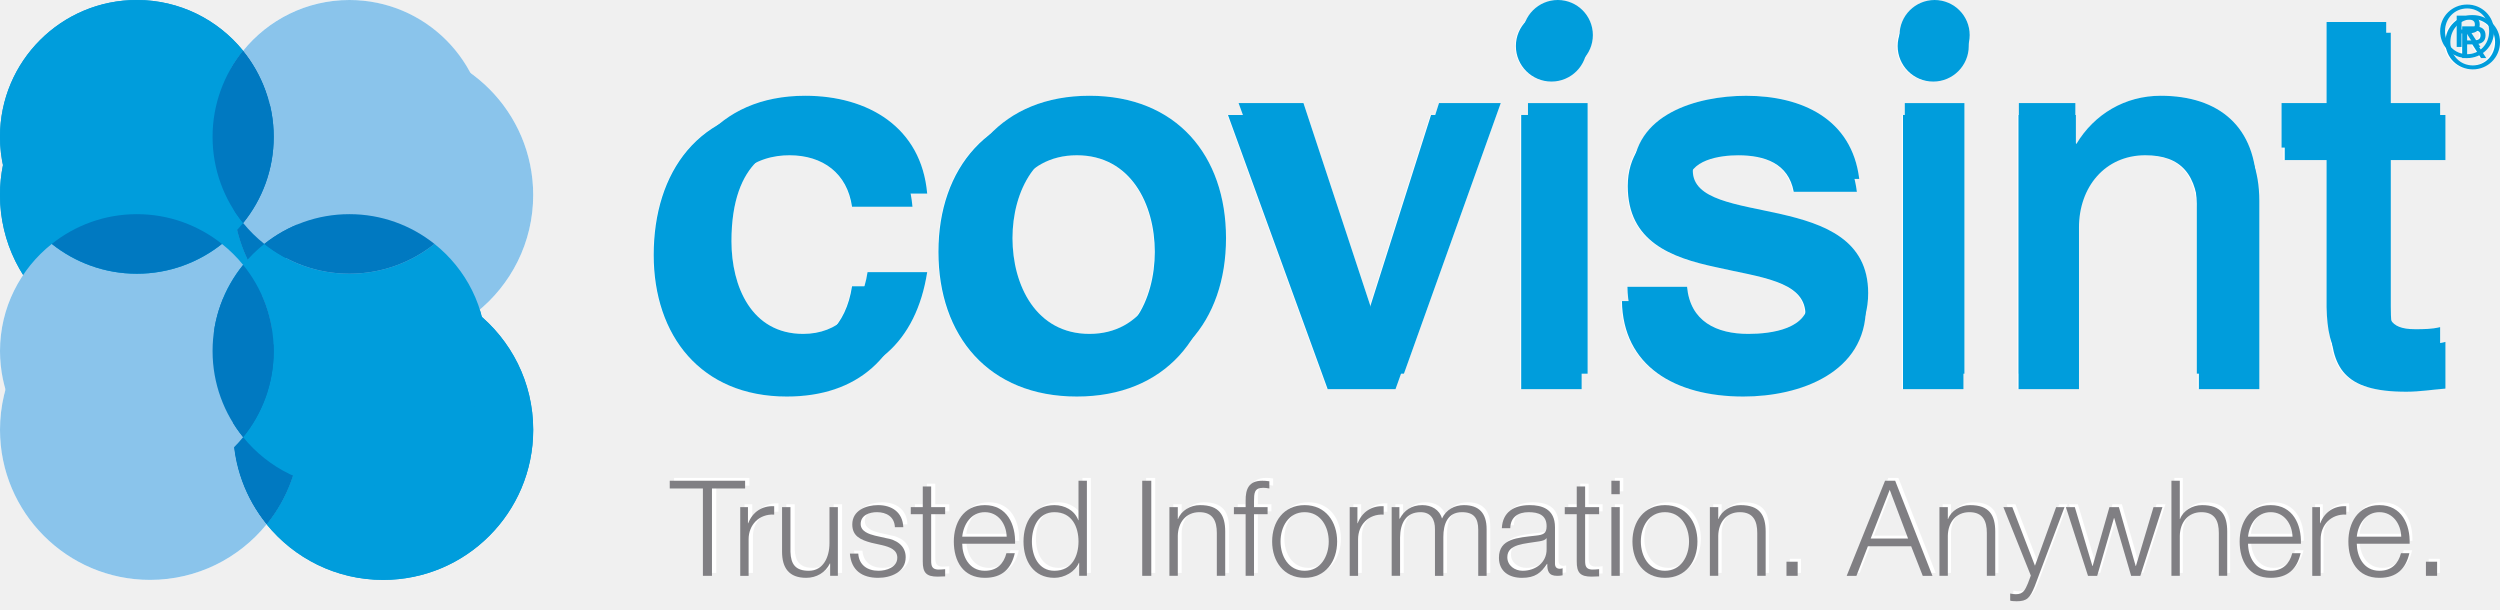
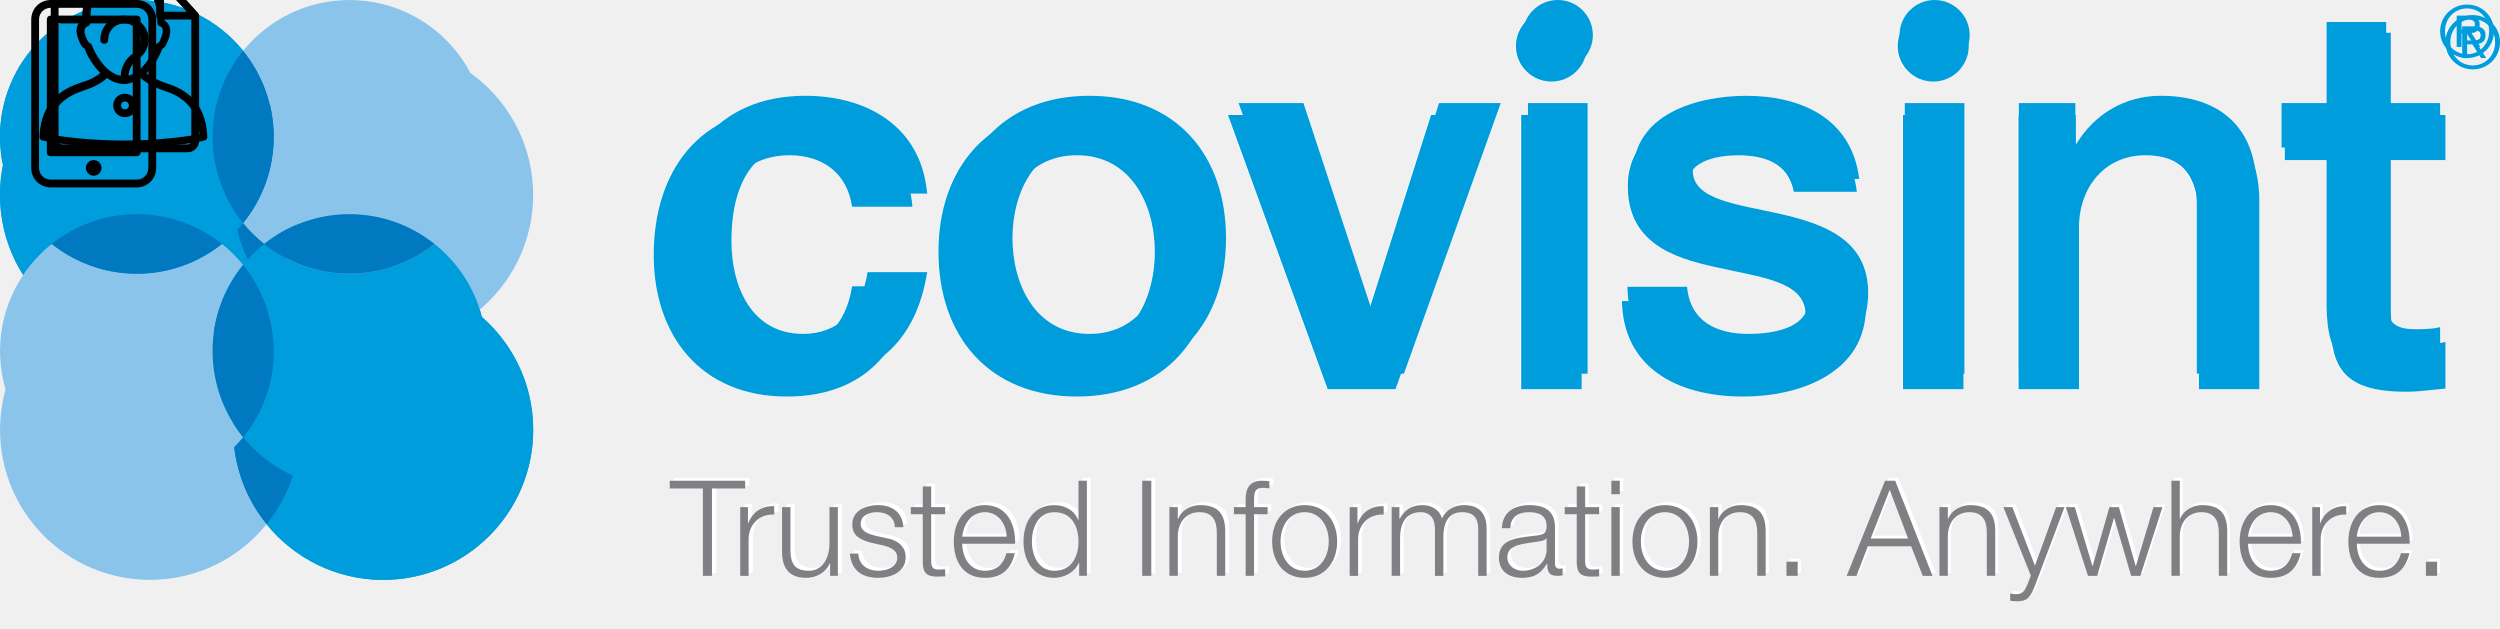
<svg xmlns="http://www.w3.org/2000/svg">
  <g class="-audits">
    <defs />
    <g id="Page-1" stroke="none" stroke-width="1" fill="none" fill-rule="evenodd">
      <g id="audits" transform="translate(0, -1)">
        <g id="folder-with-search" transform="translate(0.545633, 0.257692)">
          <path d="M98.694,124 C79.486,124 63.861,108.83 63.861,90.182 C63.861,71.534 79.486,56.364 98.694,56.364 C117.902,56.364 133.527,71.534 133.527,90.182 C133.527,108.83 117.902,124 98.694,124 L98.694,124 Z M98.694,62 C82.688,62 69.666,74.642 69.666,90.182 C69.666,105.721 82.688,118.364 98.694,118.364 C114.7,118.364 127.722,105.721 127.722,90.182 C127.722,74.642 114.7,62 98.694,62 L98.694,62 Z" id="Fill-1" />
          <path d="M8.708,115.545 L84.18,115.545 L84.18,121.182 L8.708,121.182 L8.708,115.545 Z" id="Fill-4" />
          <path d="M10.488,121.182 L8.708,121.182 C3.907,121.182 0,117.389 0,112.727 L0,2.818 C0,1.263 1.3,0 2.903,0 L48.642,0 C51.745,0 54.662,1.172 56.854,3.303 L70.868,16.909 L124.819,16.909 C126.421,16.909 127.722,18.172 127.722,19.727 L127.722,36.636 L121.916,36.636 L121.916,22.545 L69.666,22.545 C68.897,22.545 68.16,22.247 67.614,21.72 L52.749,7.288 C51.652,6.223 50.192,5.636 48.642,5.636 L5.806,5.636 L5.806,112.727 C5.806,114.28 7.109,115.545 8.708,115.545 L10.488,115.545 C13.208,115.545 15.536,113.75 16.145,111.177 L32.003,44.457 C32.308,43.177 33.481,42.273 34.833,42.273 L130.625,42.273 C131.504,42.273 132.337,42.662 132.889,43.33 C133.44,43.995 133.649,44.868 133.458,45.702 L127.652,71.066 L121.986,69.843 L127.005,47.909 L37.141,47.909 L21.803,112.445 C20.581,117.589 15.927,121.182 10.488,121.182" id="Fill-5" />
        </g>
        <g id="search-folder" transform="translate(117.5456, 108.2577)">
          <path d="M27.334,31.42 C26.419,31.42 25.506,31.093 24.81,30.439 L0.523,7.606 C-0.174,6.952 -0.174,5.89 0.523,5.235 C1.221,4.58 2.35,4.58 3.045,5.235 L27.332,28.068 L29.856,25.696 L5.57,2.863 C4.872,2.207 4.872,1.148 5.57,0.492 C6.265,-0.164 7.394,-0.164 8.092,0.492 L32.379,23.325 C33.77,24.633 33.77,26.761 32.379,28.068 L29.856,30.439 C29.161,31.093 28.247,31.42 27.334,31.42" id="Fill-275-Copy" />
        </g>
      </g>
    </g>
  </g>
  <g class="-covisint-logo--light">
    <g>
      <path fill="#009DDC" d="M56.811,62.438c1.993-1.59,3.813-3.375,5.421-5.358c-4.888-6.019-7.823-13.688-7.823-22.054   c0-8.354,2.936-16.017,7.823-22.045C55.809,5.066,46.017,0,35.031,0C15.684,0,0,15.688,0,35.025   c0,11.107,5.187,20.994,13.253,27.412c5.98-4.762,13.536-7.622,21.778-7.622   C43.268,54.816,50.824,57.676,56.811,62.438z" />
      <path fill="#FFFFFF" d="M62.233,57.079c1.607,1.983,3.427,3.769,5.426,5.358c5.979-4.762,13.537-7.622,21.775-7.622   c8.234,0,15.8,2.86,21.778,7.622c8.062-6.418,13.249-16.305,13.249-27.412C124.462,15.688,108.781,0,89.434,0   C78.447,0,68.65,5.066,62.233,12.98c4.889,6.028,7.826,13.691,7.826,22.045   C70.058,43.391,67.122,51.06,62.233,57.079z" />
      <path fill="#0079C1" d="M62.233,57.079c4.889-6.019,7.826-13.688,7.826-22.054c0-8.354-2.937-16.017-7.826-22.045   c-4.888,6.028-7.823,13.691-7.823,22.045C54.409,43.391,57.345,51.06,62.233,57.079z" />
      <path fill="#009DDC" d="M111.212,62.438c-5.979,4.759-13.544,7.625-21.778,7.625c-8.238,0-15.797-2.865-21.775-7.625   c-1.999,1.58-3.819,3.375-5.426,5.359c4.889,6.02,7.826,13.691,7.826,22.045c0,8.35-2.937,16.023-7.826,22.051   c6.417,7.914,16.215,12.971,27.202,12.971c19.347,0,35.028-15.685,35.028-35.021   C124.462,78.738,119.274,68.849,111.212,62.438z" />
      <path fill="#0079C1" d="M67.659,62.438c5.979,4.759,13.537,7.625,21.775,7.625c8.234,0,15.8-2.865,21.778-7.625   c-5.979-4.762-13.544-7.622-21.778-7.622C81.196,54.816,73.637,57.676,67.659,62.438z" />
      <path fill="#FFFFFF" d="M62.233,67.796c-1.608-1.984-3.428-3.779-5.421-5.359c-5.987,4.759-13.543,7.625-21.78,7.625   c-8.242,0-15.797-2.865-21.778-7.625C5.187,68.849,0,78.738,0,89.841c0,19.336,15.684,35.021,35.031,35.021   c10.986,0,20.778-5.057,27.202-12.971c-4.888-6.027-7.823-13.701-7.823-22.051   C54.409,81.488,57.345,73.816,62.233,67.796z" />
      <path fill="#0079C1" d="M56.811,62.438c-5.987-4.762-13.543-7.622-21.78-7.622c-8.242,0-15.797,2.86-21.778,7.622   c5.98,4.759,13.536,7.625,21.778,7.625C43.268,70.062,50.824,67.197,56.811,62.438z" />
      <path fill="#0079C1" d="M62.233,67.796c-4.888,6.02-7.823,13.691-7.823,22.045c0,8.35,2.936,16.023,7.823,22.051   c4.889-6.027,7.826-13.701,7.826-22.051C70.058,81.488,67.122,73.816,62.233,67.796z" />
      <circle fill="#FFFFFF" cx="397.1" cy="11.785" r="9.095" />
      <circle fill="#FFFFFF" cx="494.823" cy="11.785" r="9.097" />
      <path fill="#FFFFFF" d="M218.083,52.909c-1.224-8.552-7.469-13.169-16.016-13.169   c-8.013,0-19.276,4.22-19.276,25.517c0,11.672,5.16,24.025,18.594,24.025c8.959,0,15.204-5.969,16.698-16.016   h15.468c-2.85,18.184-14.116,28.23-32.166,28.23c-21.985,0-34.067-15.602-34.067-36.24   c0-21.166,11.533-37.732,34.613-37.732c16.286,0,30.135,8.154,31.621,25.384H218.083z" />
      <path fill="#FFFFFF" d="M295.582,64.451c0-12.089-6.11-24.71-19.955-24.71c-13.846,0-19.954,12.621-19.954,24.71   c0,12.201,6.108,24.832,19.954,24.832C289.472,89.283,295.582,76.652,295.582,64.451 M240.201,64.451   c0-21.455,12.898-36.925,35.426-36.925c22.531,0,35.428,15.471,35.428,36.925c0,21.578-12.897,37.047-35.428,37.047   C253.099,101.498,240.201,86.029,240.201,64.451" />
      <polygon fill="#FFFFFF" points="314.307,29.429 331.14,29.429 348.918,83.314 349.182,83.314 366.291,29.429    382.302,29.429 357.194,99.597 339.824,99.597  " />
      <rect x="389.365" y="29.429" fill="#FFFFFF" width="15.469" height="70.174" />
      <path fill="#FFFFFF" d="M430.62,77.06c0.816,8.969,7.601,12.223,15.892,12.223c5.825,0,16.008-1.221,15.603-9.232   c-0.412-8.145-11.675-9.084-22.941-11.674c-11.403-2.432-22.53-6.517-22.53-20.757   c0-15.334,16.556-20.084,29.32-20.084c14.384,0,27.414,5.963,29.32,21.565h-16.159   c-1.353-7.325-7.464-9.351-14.248-9.351c-4.476,0-12.761,1.088-12.761,7.19c0,7.598,11.408,8.677,22.805,11.26   c11.262,2.575,22.669,6.658,22.669,20.488c0,16.699-16.834,22.811-31.355,22.811   c-17.642,0-30.813-7.879-31.084-24.438H430.62z" />
      <rect x="487.088" y="29.429" fill="#FFFFFF" width="15.472" height="70.174" />
      <path fill="#FFFFFF" d="M516.668,29.429h14.661v10.312l0.264,0.275c4.627-7.731,12.63-12.49,21.858-12.49   c15.203,0,24.846,8.138,24.846,23.89v48.182h-15.474V55.483c-0.274-10.982-4.624-15.742-13.716-15.742   c-10.317,0-16.968,8.146-16.968,18.466v41.391H516.668V29.429z" />
      <path fill="#FFFFFF" d="M584.802,29.429h11.675V8.387h15.467v21.042h13.982v11.542h-13.982v37.453   c0,6.375,0.551,9.639,7.475,9.639c2.168,0,4.337,0,6.508-0.539v11.941c-3.387,0.273-6.642,0.803-10.037,0.803   c-16.153,0-19.139-6.242-19.412-17.918V40.971h-11.675V29.429z" />
      <g>
        <path fill="#FFFFFF" d="M632.934,3.861c3.786,0,6.969,2.989,6.969,6.909c0,3.995-3.183,6.993-6.969,6.993    c-3.809,0-7.008-2.998-7.008-6.993C625.926,6.851,629.124,3.861,632.934,3.861z M632.934,16.74    c3.215,0,5.705-2.574,5.705-5.97c0-3.321-2.49-5.886-5.705-5.886c-3.253,0-5.74,2.565-5.74,5.886    C627.193,14.167,629.681,16.74,632.934,16.74z M630.221,6.743h3.144c1.933,0,2.837,0.766,2.837,2.316    c0,1.471-0.935,2.085-2.132,2.218l2.315,3.585h-1.349l-2.218-3.493h-1.332v3.493h-1.266V6.743z M631.486,10.347    h1.316c1.121,0,2.133-0.057,2.133-1.338c0-1.08-0.929-1.245-1.775-1.245h-1.674V10.347z" />
      </g>
    </g>
  </g>
  <g class="-covisint-logo-with-tagline--light">
    <g>
      <g>
        <path fill="none" d="M68.282,74.134c-1.764,2.172-3.766,4.131-5.954,5.877c2.188,1.742,4.19,3.707,5.954,5.88    c1.76-2.173,3.762-4.138,5.95-5.88C72.044,78.265,70.042,76.306,68.282,74.134z" />
        <path fill="#009DDC" d="M62.329,80.011c2.188-1.746,4.19-3.705,5.954-5.877c-5.365-6.607-8.586-15.023-8.586-24.195    c0-9.166,3.221-17.579,8.586-24.189c-7.049-8.683-17.793-14.24-29.85-14.24C17.205,11.509,0,28.716,0,49.938    C0,62.123,5.687,72.968,14.536,80.011c6.563-5.219,14.856-8.364,23.896-8.364    C47.473,71.647,55.763,74.792,62.329,80.011z" />
        <path fill="#FFFFFF" d="M68.282,74.134c1.76,2.172,3.762,4.131,5.95,5.877c6.563-5.219,14.856-8.364,23.896-8.364    c9.04,0,17.331,3.146,23.895,8.364c8.847-7.043,14.534-17.888,14.534-30.072    c0-21.223-17.205-38.43-38.43-38.43c-12.054,0-22.801,5.558-29.847,14.24    c5.359,6.61,8.583,15.024,8.583,24.189C76.865,59.11,73.641,67.526,68.282,74.134z" />
        <path fill="#0079C1" d="M68.282,74.134c5.359-6.607,8.583-15.023,8.583-24.195c0-9.166-3.224-17.579-8.583-24.189    c-5.365,6.61-8.586,15.024-8.586,24.189C59.696,59.11,62.917,67.526,68.282,74.134z" />
        <path fill="#009DDC" d="M122.024,80.011c-6.565,5.224-14.856,8.363-23.895,8.363c-9.04,0-17.334-3.14-23.896-8.363    c-2.188,1.742-4.19,3.707-5.95,5.88c5.359,6.608,8.583,15.023,8.583,24.189c0,9.172-3.224,17.588-8.583,24.198    c7.046,8.683,17.793,14.238,29.847,14.238c21.225,0,38.43-17.211,38.43-38.437    C136.559,97.894,130.871,87.05,122.024,80.011z" />
        <path fill="#0079C1" d="M74.232,80.011c6.563,5.224,14.856,8.363,23.896,8.363c9.04,0,17.331-3.14,23.895-8.363    c-6.565-5.219-14.856-8.364-23.895-8.364C89.089,71.647,80.795,74.792,74.232,80.011z" />
        <path fill="#FFFFFF" d="M68.282,85.891c-1.764-2.173-3.766-4.138-5.954-5.88    c-6.565,5.224-14.856,8.363-23.896,8.363c-9.04,0-17.333-3.14-23.896-8.363C5.687,87.05,0,97.894,0,110.079    c0,21.226,17.205,38.437,38.432,38.437c12.057,0,22.801-5.556,29.85-14.238    c-5.365-6.61-8.586-15.026-8.586-24.198C59.696,100.913,62.917,92.499,68.282,85.891z" />
        <path fill="#0079C1" d="M62.329,80.011c-6.565-5.219-14.856-8.364-23.896-8.364c-9.04,0-17.333,3.146-23.896,8.364    c6.563,5.224,14.856,8.363,23.896,8.363C47.473,88.374,55.763,85.234,62.329,80.011z" />
        <path fill="#0079C1" d="M68.282,85.891c-5.365,6.608-8.586,15.023-8.586,24.189c0,9.172,3.221,17.588,8.586,24.198    c5.359-6.61,8.583-15.026,8.583-24.198C76.865,100.913,73.641,92.499,68.282,85.891z" />
        <circle fill="#FFFFFF" cx="398.97" cy="8.981" r="8.984" />
        <path fill="#FFFFFF" d="M504.459,8.981c0,4.961-4.024,8.984-8.984,8.984c-4.962,0-8.979-4.023-8.979-8.984    c0-4.961,4.018-8.981,8.979-8.981C500.434,0,504.459,4.021,504.459,8.981z" />
        <path fill="#FFFFFF" d="M222.185,49.59c-1.206-8.445-7.373-13.003-15.816-13.003    c-7.912,0-19.035,4.165-19.035,25.199c0,11.529,5.096,23.727,18.364,23.727c8.844,0,15.011-5.892,16.487-15.813    h15.281c-2.821,17.954-13.943,27.876-31.768,27.876c-21.714,0-33.644-15.406-33.644-35.789    c0-20.902,11.391-37.261,34.18-37.261c16.083,0,29.758,8.05,31.232,25.064H222.185z" />
        <path fill="#FFFFFF" d="M298.717,60.987c0-11.934-6.029-24.4-19.702-24.4c-13.676,0-19.706,12.467-19.706,24.4    c0,12.054,6.029,24.525,19.706,24.525C292.688,85.513,298.717,73.041,298.717,60.987 M244.035,60.987    c0-21.188,12.729-36.462,34.98-36.462c22.253,0,34.982,15.274,34.982,36.462c0,21.311-12.729,36.588-34.982,36.588    C256.764,97.575,244.035,82.299,244.035,60.987" />
        <polygon fill="#FFFFFF" points="317.213,26.403 333.832,26.403 351.389,79.621 351.652,79.621 368.544,26.403     384.357,26.403 359.566,95.697 342.411,95.697   " />
        <rect x="391.332" y="26.403" fill="#FFFFFF" width="15.276" height="69.303" />
        <path fill="#FFFFFF" d="M432.073,73.448c0.809,8.851,7.51,12.065,15.69,12.065c5.759,0,15.814-1.203,15.411-9.113    c-0.404-8.044-11.526-8.976-22.654-11.532c-11.256-2.403-22.251-6.434-22.251-20.499    c0-15.146,16.354-19.834,28.956-19.834c14.204,0,27.071,5.889,28.95,21.298h-15.953    c-1.335-7.232-7.374-9.232-14.068-9.232c-4.422,0-12.604,1.068-12.604,7.102c0,7.497,11.263,8.567,22.521,11.113    c11.12,2.545,22.39,6.58,22.39,20.241c0,16.489-16.628,22.52-30.966,22.52    c-17.424,0-30.432-7.778-30.695-24.127H432.073z" />
        <rect x="487.836" y="26.403" fill="#FFFFFF" width="15.275" height="69.303" />
        <path fill="#FFFFFF" d="M517.049,26.403h14.474v10.184l0.264,0.274c4.568-7.638,12.474-12.335,21.587-12.335    c15.012,0,24.535,8.038,24.535,23.589v47.583h-15.281V52.138c-0.274-10.854-4.567-15.551-13.546-15.551    c-10.191,0-16.757,8.042-16.757,18.238v40.872h-15.275V26.403z" />
        <path fill="#FFFFFF" d="M584.329,26.403h11.531V5.628h15.274v20.775h13.811v11.396h-13.811V74.792    c0,6.294,0.538,9.518,7.381,9.518c2.137,0,4.286,0,6.43-0.533v11.79c-3.351,0.27-6.56,0.796-9.916,0.796    c-15.954,0-18.898-6.165-19.169-17.69V37.8h-11.531V26.403z" />
        <g>
          <path fill="#FFFFFF" d="M631.863,1.156c3.742,0,6.881,2.955,6.881,6.826c0,3.944-3.139,6.899-6.881,6.899     c-3.761,0-6.918-2.955-6.918-6.899C624.945,4.111,628.102,1.156,631.863,1.156z M631.863,13.875     c3.174,0,5.634-2.539,5.634-5.893c0-3.285-2.46-5.814-5.634-5.814c-3.217,0-5.67,2.528-5.67,5.814     C626.193,11.336,628.646,13.875,631.863,13.875z M629.18,4h3.104c1.915,0,2.806,0.756,2.806,2.293     c0,1.452-0.92,2.053-2.109,2.184l2.291,3.544h-1.336l-2.184-3.453h-1.316v3.453h-1.254V4z M630.434,7.561h1.299     c1.107,0,2.109-0.055,2.109-1.32c0-1.065-0.921-1.23-1.758-1.23h-1.65V7.561z" />
        </g>
      </g>
      <g id="covisint-logo-with-tagline-light-tagline">
        <path fill="#FFFFFF" d="M172.645,122.399h19.286v1.98h-8.484v22.352h-2.317v-22.352h-8.485V122.399z" />
        <path fill="#FFFFFF" d="M190.682,129.148h1.976v4.123h0.068c1.091-2.83,3.475-4.498,6.644-4.361v2.146    c-3.884-0.205-6.543,2.656-6.543,6.306v9.369h-2.145V129.148z" />
        <path fill="#FFFFFF" d="M215.663,146.731h-1.976v-3.17h-0.067c-1.127,2.351-3.442,3.681-6.066,3.681    c-4.43,0-6.169-2.589-6.169-6.681v-11.413h2.147v11.448c0.102,3.17,1.296,4.84,4.703,4.84    c3.681,0,5.283-3.476,5.283-7.056v-9.232h2.146V146.731z" />
        <path fill="#FFFFFF" d="M230.258,134.294c-0.103-2.659-2.146-3.853-4.601-3.853c-1.907,0-4.157,0.752-4.157,3.035    c0,1.906,2.181,2.59,3.646,2.965l2.863,0.646c2.454,0.375,5.01,1.805,5.01,4.873    c0,3.816-3.783,5.281-7.055,5.281c-4.09,0-6.883-1.91-7.224-6.202h2.146c0.17,2.897,2.317,4.396,5.181,4.396    c2.01,0,4.805-0.887,4.805-3.339c0-2.047-1.909-2.729-3.851-3.205l-2.76-0.614    c-2.793-0.747-4.908-1.703-4.908-4.699c0-3.58,3.511-4.941,6.611-4.941c3.51,0,6.304,1.84,6.44,5.656H230.258    z" />
        <path fill="#FFFFFF" d="M239.537,129.148h3.578v1.806h-3.578v11.859c0,1.395,0.204,2.214,1.737,2.315    c0.613,0,1.228-0.036,1.841-0.102v1.841c-0.648,0-1.261,0.067-1.91,0.067c-2.861,0-3.849-0.954-3.816-3.953    v-12.028h-3.067v-1.806h3.067v-5.28h2.147V129.148z" />
        <path fill="#FFFFFF" d="M247.481,138.519c0.035,3.133,1.67,6.917,5.792,6.917c3.136,0,4.84-1.839,5.521-4.5h2.147    c-0.92,3.987-3.238,6.306-7.668,6.306c-5.588,0-7.938-4.294-7.938-9.303c0-4.635,2.35-9.302,7.938-9.302    c5.658,0,7.907,4.941,7.735,9.882H247.481z M258.862,136.713c-0.101-3.236-2.113-6.271-5.589-6.271    c-3.509,0-5.451,3.067-5.792,6.271H258.862z" />
        <path fill="#FFFFFF" d="M279.386,146.731h-1.978v-3.34h-0.067c-0.92,2.285-3.714,3.851-6.271,3.851    c-5.35,0-7.904-4.33-7.904-9.303c0-4.976,2.554-9.302,7.904-9.302c2.623,0,5.181,1.328,6.1,3.852h0.068    v-10.09h2.147V146.731z M271.07,145.436c4.567,0,6.168-3.851,6.168-7.497c0-3.646-1.601-7.498-6.168-7.498    c-4.089,0-5.758,3.853-5.758,7.498C265.312,141.586,266.981,145.436,271.07,145.436z" />
        <path fill="#FFFFFF" d="M293.543,122.399h2.317v24.332h-2.317V122.399z" />
        <path fill="#FFFFFF" d="M300.497,129.148h2.147v3.033h0.07c0.783-2.115,3.135-3.544,5.62-3.544    c4.944,0,6.444,2.588,6.444,6.778v11.315h-2.149v-10.973c0-3.033-0.987-5.317-4.463-5.317    c-3.407,0-5.451,2.591-5.521,6.03v10.26h-2.147V129.148z" />
        <path fill="#FFFFFF" d="M325.623,130.954h-3.477v15.777h-2.146v-15.777h-3v-1.806h3v-1.601    c-0.037-3.034,0.814-5.149,4.259-5.149c0.614,0,1.121,0.036,1.807,0.139v1.841    c-0.582-0.102-1.057-0.174-1.57-0.174c-2.384,0-2.314,1.502-2.35,3.411v1.532h3.477V130.954z" />
        <path fill="#FFFFFF" d="M343.417,137.94c0,5.043-2.934,9.303-8.319,9.303c-5.381,0-8.312-4.26-8.312-9.303    c0-5.043,2.932-9.302,8.312-9.302C340.483,128.638,343.417,132.897,343.417,137.94z M328.933,137.94    c0,3.749,2.043,7.497,6.165,7.497c4.125,0,6.168-3.748,6.168-7.497c0-3.749-2.043-7.498-6.168-7.498    C330.976,130.441,328.933,134.19,328.933,137.94z" />
        <path fill="#FFFFFF" d="M346.627,129.148h1.978v4.123h0.069c1.09-2.83,3.477-4.498,6.643-4.361v2.146    c-3.882-0.205-6.54,2.656-6.54,6.306v9.369h-2.149V129.148z" />
        <path fill="#FFFFFF" d="M357.369,129.148h1.976v2.963h0.102c1.126-2.112,2.969-3.474,5.76-3.474    c2.317,0,4.396,1.123,5.043,3.441c1.058-2.318,3.272-3.441,5.588-3.441c3.851,0,5.829,2.009,5.829,6.166v11.928    h-2.148v-11.826c0-2.897-1.092-4.464-4.157-4.464c-3.714,0-4.769,3.067-4.769,6.339v9.951h-2.146v-11.928    c0.033-2.387-0.956-4.362-3.68-4.362c-3.716,0-5.216,2.795-5.248,6.477v9.813h-2.148V129.148z" />
        <path fill="#FFFFFF" d="M385.564,134.53c0.204-4.12,3.101-5.893,7.122-5.893c3.099,0,6.474,0.954,6.474,5.656    v9.334c0,0.82,0.408,1.296,1.264,1.296c0.233,0,0.509-0.066,0.681-0.135v1.804    c-0.478,0.102-0.819,0.139-1.397,0.139c-2.181,0-2.522-1.228-2.522-3.067h-0.068    c-1.501,2.282-3.029,3.578-6.406,3.578c-3.238,0-5.894-1.603-5.894-5.144c0-4.941,4.805-5.112,9.44-5.656    c1.77-0.206,2.761-0.445,2.761-2.387c0-2.897-2.079-3.613-4.602-3.613c-2.657,0-4.633,1.23-4.701,4.089H385.564    z M397.015,137.121h-0.068c-0.276,0.514-1.226,0.682-1.806,0.785c-3.647,0.644-8.181,0.613-8.181,4.055    c0,2.145,1.91,3.476,3.919,3.476c3.271,0,6.168-2.081,6.136-5.521V137.121z" />
        <path fill="#FFFFFF" d="M406.873,129.148h3.576v1.806h-3.576v11.859c0,1.395,0.203,2.214,1.734,2.315    c0.616,0,1.228-0.036,1.842-0.102v1.841c-0.647,0-1.26,0.067-1.908,0.067c-2.861,0-3.85-0.954-3.813-3.953    v-12.028h-3.067v-1.806h3.067v-5.28h2.146V129.148z" />
        <path fill="#FFFFFF" d="M413.589,122.399h2.147v3.444h-2.147V122.399z M413.589,129.148h2.147v17.583h-2.147V129.148z" />
        <path fill="#FFFFFF" d="M435.608,137.94c0,5.043-2.934,9.303-8.316,9.303c-5.382,0-8.316-4.26-8.316-9.303    c0-5.043,2.934-9.302,8.316-9.302C432.674,128.638,435.608,132.897,435.608,137.94z M421.126,137.94    c0,3.749,2.044,7.497,6.165,7.497c4.125,0,6.168-3.748,6.168-7.497c0-3.749-2.043-7.498-6.168-7.498    C423.17,130.441,421.126,134.19,421.126,137.94z" />
        <path fill="#FFFFFF" d="M438.788,129.148h2.146v3.033h0.068c0.784-2.115,3.135-3.544,5.624-3.544    c4.938,0,6.439,2.588,6.439,6.778v11.315h-2.148v-10.973c0-3.033-0.988-5.317-4.463-5.317    c-3.404,0-5.452,2.591-5.521,6.03v10.26h-2.146V129.148z" />
        <path fill="#FFFFFF" d="M458.393,146.731v-3.614h2.861v3.614H458.393z" />
        <path fill="#FFFFFF" d="M483.614,122.399h2.588l9.544,24.332h-2.489l-2.963-7.566h-11.074l-2.933,7.566h-2.487    L483.614,122.399z M479.935,137.19h9.574l-4.704-12.471L479.935,137.19z" />
        <path fill="#FFFFFF" d="M497.532,129.148h2.146v3.033h0.066c0.783-2.115,3.138-3.544,5.625-3.544    c4.941,0,6.442,2.588,6.442,6.778v11.315h-2.152v-10.973c0-3.033-0.987-5.317-4.463-5.317    c-3.406,0-5.452,2.591-5.519,6.03v10.26h-2.146V129.148z" />
        <path fill="#FFFFFF" d="M513.896,129.148h2.282l5.794,14.99l5.416-14.99h2.149l-7.631,20.274    c-1.23,2.965-1.947,3.816-4.639,3.816c-0.85-0.033-1.293-0.033-1.634-0.171v-1.806    c0.514,0.101,0.989,0.171,1.464,0.171c1.911,0,2.35-1.125,3.066-2.763l0.75-2.007L513.896,129.148z" />
        <path fill="#FFFFFF" d="M529.883,129.148h2.287l4.498,15.06h0.066l4.297-15.06h2.415l4.298,15.06h0.066    l4.498-15.06h2.284l-5.657,17.583h-2.351l-4.329-14.788h-0.067l-4.294,14.788h-2.352L529.883,129.148z" />
        <path fill="#FFFFFF" d="M556.892,122.399h2.146v9.782h0.068c0.781-2.115,3.134-3.544,5.621-3.544    c4.942,0,6.442,2.588,6.442,6.778v11.315h-2.147v-10.973c0-3.033-0.99-5.317-4.468-5.317    c-3.403,0-5.448,2.591-5.517,6.03v10.26h-2.146V122.399z" />
        <path fill="#FFFFFF" d="M576.495,138.519c0.033,3.133,1.67,6.917,5.791,6.917c3.138,0,4.837-1.839,5.524-4.5h2.146    c-0.92,3.987-3.235,6.306-7.669,6.306c-5.587,0-7.939-4.294-7.939-9.303c0-4.635,2.353-9.302,7.939-9.302    c5.658,0,7.903,4.941,7.734,9.882H576.495z M587.875,136.713c-0.103-3.236-2.113-6.271-5.59-6.271    c-3.507,0-5.453,3.067-5.791,6.271H587.875z" />
        <path fill="#FFFFFF" d="M592.926,129.148h1.977v4.123h0.071c1.09-2.83,3.476-4.498,6.643-4.361v2.146    c-3.882-0.205-6.543,2.656-6.543,6.306v9.369h-2.147V129.148z" />
        <path fill="#FFFFFF" d="M604.316,138.519c0.033,3.133,1.67,6.917,5.791,6.917c3.139,0,4.837-1.839,5.521-4.5h2.148    c-0.922,3.987-3.24,6.306-7.67,6.306c-5.586,0-7.94-4.294-7.94-9.303c0-4.635,2.354-9.302,7.94-9.302    c5.657,0,7.903,4.941,7.734,9.882H604.316z M615.697,136.713c-0.101-3.236-2.114-6.271-5.59-6.271    c-3.51,0-5.453,3.067-5.791,6.271H615.697z" />
        <path fill="#FFFFFF" d="M622.011,146.731v-3.614h2.86v3.614H622.011z" />
      </g>
    </g>
  </g>
  <g class="-covisint-logo-with-tagline">
    <g>
      <g>
        <path fill="none" d="M68.282,74.135c-1.764,2.172-3.766,4.131-5.954,5.877c2.188,1.742,4.19,3.707,5.954,5.88    c1.76-2.173,3.762-4.138,5.95-5.88C72.044,78.266,70.042,76.307,68.282,74.135z" />
        <path fill="#009DDC" d="M62.329,80.012c2.188-1.746,4.19-3.705,5.954-5.877c-5.365-6.608-8.586-15.024-8.586-24.196    c0-9.166,3.221-17.579,8.586-24.189c-7.049-8.683-17.793-14.241-29.85-14.241C17.205,11.509,0,28.717,0,49.938    C0,62.124,5.687,72.968,14.536,80.012c6.563-5.219,14.856-8.364,23.896-8.364    C47.473,71.647,55.763,74.793,62.329,80.012z" />
        <path fill="#8AC4EB" d="M68.282,74.135c1.76,2.172,3.762,4.131,5.95,5.877c6.563-5.219,14.856-8.364,23.896-8.364    c9.04,0,17.331,3.146,23.895,8.364c8.847-7.044,14.534-17.888,14.534-30.073    c0-21.222-17.205-38.43-38.43-38.43c-12.054,0-22.801,5.559-29.847,14.241    c5.359,6.609,8.583,15.022,8.583,24.189C76.865,59.11,73.641,67.526,68.282,74.135z" />
        <path fill="#0079C1" d="M68.282,74.135c5.359-6.608,8.583-15.024,8.583-24.196c0-9.166-3.224-17.579-8.583-24.189    c-5.365,6.609-8.586,15.022-8.586,24.189C59.696,59.11,62.917,67.526,68.282,74.135z" />
        <path fill="#009DDC" d="M122.024,80.012c-6.565,5.224-14.856,8.363-23.895,8.363c-9.04,0-17.334-3.14-23.896-8.363    c-2.188,1.742-4.19,3.707-5.95,5.88c5.359,6.608,8.583,15.022,8.583,24.189c0,9.172-3.224,17.588-8.583,24.198    c7.046,8.683,17.793,14.238,29.847,14.238c21.225,0,38.43-17.211,38.43-38.437    C136.559,97.895,130.871,87.051,122.024,80.012z" />
        <path fill="#0079C1" d="M74.232,80.012c6.563,5.224,14.856,8.363,23.896,8.363c9.04,0,17.331-3.14,23.895-8.363    c-6.565-5.219-14.856-8.364-23.895-8.364C89.089,71.647,80.795,74.793,74.232,80.012z" />
        <path fill="#8AC4EB" d="M68.282,85.892c-1.764-2.173-3.766-4.138-5.954-5.88    c-6.565,5.224-14.856,8.363-23.896,8.363c-9.04,0-17.333-3.14-23.896-8.363C5.687,87.051,0,97.895,0,110.08    c0,21.226,17.205,38.437,38.432,38.437c12.057,0,22.801-5.556,29.85-14.238    c-5.365-6.61-8.586-15.026-8.586-24.198C59.696,100.914,62.917,92.5,68.282,85.892z" />
        <path fill="#0079C1" d="M62.329,80.012c-6.565-5.219-14.856-8.364-23.896-8.364c-9.04,0-17.333,3.146-23.896,8.364    c6.563,5.224,14.856,8.363,23.896,8.363C47.473,88.375,55.763,85.235,62.329,80.012z" />
        <path fill="#0079C1" d="M68.282,85.892c-5.365,6.608-8.586,15.022-8.586,24.189c0,9.172,3.221,17.588,8.586,24.198    c5.359-6.61,8.583-15.026,8.583-24.198C76.865,100.914,73.641,92.5,68.282,85.892z" />
        <circle fill="#009DDC" cx="398.97" cy="8.981" r="8.984" />
        <path fill="#009DDC" d="M504.459,8.981c0,4.961-4.024,8.984-8.984,8.984c-4.962,0-8.979-4.023-8.979-8.984    c0-4.96,4.018-8.981,8.979-8.981C500.434,0,504.459,4.021,504.459,8.981z" />
        <path fill="#009DDC" d="M222.185,49.59c-1.206-8.445-7.373-13.002-15.816-13.002c-7.912,0-19.035,4.164-19.035,25.199    c0,11.529,5.096,23.727,18.364,23.727c8.844,0,15.011-5.892,16.487-15.815h15.281    c-2.821,17.955-13.943,27.877-31.768,27.877c-21.714,0-33.644-15.406-33.644-35.789    c0-20.902,11.391-37.261,34.18-37.261c16.083,0,29.758,8.05,31.232,25.064H222.185z" />
        <path fill="#009DDC" d="M298.717,60.987c0-11.933-6.029-24.399-19.702-24.399c-13.676,0-19.706,12.467-19.706,24.399    c0,12.054,6.029,24.526,19.706,24.526C292.688,85.514,298.717,73.041,298.717,60.987 M244.035,60.987    c0-21.186,12.729-36.461,34.98-36.461c22.253,0,34.982,15.274,34.982,36.461c0,21.312-12.729,36.589-34.982,36.589    C256.764,97.576,244.035,82.3,244.035,60.987" />
        <polygon fill="#009DDC" points="317.213,26.403 333.832,26.403 351.389,79.622 351.652,79.622 368.544,26.403     384.357,26.403 359.566,95.698 342.411,95.698   " />
        <rect x="391.332" y="26.403" fill="#009DDC" width="15.276" height="69.304" />
        <path fill="#009DDC" d="M432.073,73.448c0.809,8.852,7.51,12.066,15.69,12.066c5.759,0,15.814-1.203,15.411-9.113    c-0.404-8.045-11.526-8.977-22.654-11.532c-11.256-2.404-22.251-6.434-22.251-20.5    c0-15.146,16.354-19.834,28.956-19.834c14.204,0,27.071,5.89,28.95,21.299h-15.953    c-1.335-7.233-7.374-9.233-14.068-9.233c-4.422,0-12.604,1.069-12.604,7.102c0,7.497,11.263,8.568,22.521,11.113    c11.12,2.545,22.39,6.58,22.39,20.242c0,16.489-16.628,22.52-30.966,22.52    c-17.424,0-30.432-7.778-30.695-24.128H432.073z" />
        <rect x="487.836" y="26.403" fill="#009DDC" width="15.275" height="69.304" />
        <path fill="#009DDC" d="M517.049,26.403h14.474v10.185l0.264,0.272c4.568-7.638,12.474-12.334,21.587-12.334    c15.012,0,24.535,8.038,24.535,23.588v47.584h-15.281V52.138c-0.274-10.853-4.567-15.55-13.546-15.55    c-10.191,0-16.757,8.042-16.757,18.238v40.872h-15.275V26.403z" />
        <path fill="#009DDC" d="M584.329,26.403h11.531V5.628h15.274v20.775h13.811v11.396h-13.811v36.993    c0,6.294,0.538,9.518,7.381,9.518c2.137,0,4.286,0,6.43-0.533v11.79c-3.351,0.27-6.56,0.796-9.916,0.796    c-15.954,0-18.898-6.165-19.169-17.691v-40.873h-11.531V26.403z" />
        <g>
          <path fill="#009DDC" d="M631.863,1.157c3.742,0,6.881,2.954,6.881,6.826c0,3.944-3.139,6.899-6.881,6.899     c-3.761,0-6.918-2.955-6.918-6.899C624.945,4.111,628.102,1.157,631.863,1.157z M631.863,13.875     c3.174,0,5.634-2.538,5.634-5.892c0-3.286-2.46-5.814-5.634-5.814c-3.217,0-5.67,2.527-5.67,5.814     C626.193,11.337,628.646,13.875,631.863,13.875z M629.18,4h3.104c1.915,0,2.806,0.757,2.806,2.294     c0,1.452-0.92,2.052-2.109,2.185l2.291,3.543h-1.336l-2.184-3.452h-1.316v3.452h-1.254V4z M630.434,7.561h1.299     c1.107,0,2.109-0.056,2.109-1.32c0-1.066-0.921-1.23-1.758-1.23h-1.65V7.561z" />
        </g>
      </g>
      <g>
        <path fill="#807F83" d="M171.528,123.124h19.304v1.98h-8.491v22.373h-2.32v-22.373h-8.493V123.124z" />
        <path fill="#807F83" d="M189.581,129.879h1.978v4.128h0.068c1.092-2.834,3.478-4.503,6.65-4.366v2.148    c-3.888-0.205-6.549,2.659-6.549,6.312v9.377h-2.147V129.879z" />
        <path fill="#807F83" d="M214.586,147.477h-1.978v-3.172h-0.067c-1.128,2.353-3.446,3.684-6.072,3.684    c-4.435,0-6.175-2.592-6.175-6.686v-11.425h2.149v11.46c0.103,3.172,1.297,4.843,4.707,4.843    c3.685,0,5.288-3.478,5.288-7.061v-9.241h2.147V147.477z" />
        <path fill="#807F83" d="M229.193,135.028c-0.102-2.66-2.147-3.856-4.604-3.856c-1.909,0-4.161,0.753-4.161,3.039    c0,1.908,2.183,2.592,3.649,2.967l2.865,0.646c2.455,0.376,5.014,1.809,5.014,4.878    c0,3.82-3.786,5.286-7.061,5.286c-4.094,0-6.889-1.911-7.229-6.208h2.147c0.171,2.899,2.319,4.4,5.186,4.4    c2.012,0,4.809-0.887,4.809-3.342c0-2.048-1.911-2.73-3.854-3.206l-2.763-0.616    c-2.796-0.748-4.912-1.705-4.912-4.703c0-3.582,3.514-4.946,6.617-4.946c3.513,0,6.31,1.841,6.447,5.66H229.193    z" />
        <path fill="#807F83" d="M238.481,129.879h3.581v1.808h-3.581v11.87c0,1.395,0.204,2.216,1.739,2.318    c0.614,0,1.228-0.035,1.842-0.103v1.843c-0.648,0-1.263,0.068-1.911,0.068c-2.865,0-3.853-0.955-3.821-3.958    v-12.039h-3.069v-1.808h3.069v-5.286h2.15V129.879z" />
        <path fill="#807F83" d="M246.433,139.258c0.034,3.137,1.671,6.924,5.796,6.924c3.139,0,4.845-1.84,5.526-4.504    h2.148c-0.92,3.992-3.24,6.311-7.674,6.311c-5.593,0-7.945-4.298-7.945-9.31c0-4.64,2.353-9.311,7.945-9.311    c5.663,0,7.914,4.946,7.743,9.89H246.433z M257.824,137.45c-0.101-3.238-2.114-6.277-5.594-6.277    c-3.513,0-5.456,3.07-5.796,6.277H257.824z" />
        <path fill="#807F83" d="M278.366,147.477h-1.98v-3.341h-0.067c-0.922,2.285-3.717,3.853-6.277,3.853    c-5.355,0-7.911-4.334-7.911-9.31c0-4.981,2.556-9.311,7.911-9.311c2.627,0,5.186,1.329,6.106,3.854h0.068    V123.124h2.149V147.477z M270.043,146.182c4.571,0,6.174-3.853,6.174-7.503c0-3.65-1.603-7.506-6.174-7.506    c-4.092,0-5.762,3.856-5.762,7.506C264.281,142.328,265.951,146.182,270.043,146.182z" />
        <path fill="#807F83" d="M292.536,123.124h2.32v24.354h-2.32V123.124z" />
        <path fill="#807F83" d="M299.498,129.879h2.148v3.036h0.07c0.784-2.116,3.138-3.547,5.626-3.547    c4.948,0,6.448,2.59,6.448,6.785v11.324h-2.148v-10.982c0-3.036-0.989-5.322-4.469-5.322    c-3.409,0-5.456,2.594-5.526,6.036v10.268h-2.148V129.879z" />
        <path fill="#807F83" d="M324.645,131.686h-3.479v15.791h-2.147v-15.791h-3.002v-1.808h3.002v-1.603    c-0.035-3.036,0.816-5.152,4.264-5.152c0.614,0,1.122,0.036,1.809,0.139v1.842    c-0.583-0.101-1.059-0.172-1.572-0.172c-2.387,0-2.316,1.501-2.353,3.412v1.534h3.479V131.686z" />
        <path fill="#807F83" d="M342.455,138.679c0,5.047-2.936,9.31-8.324,9.31c-5.388,0-8.321-4.264-8.321-9.31    s2.934-9.311,8.321-9.311C339.52,129.368,342.455,133.632,342.455,138.679z M327.959,138.679    c0,3.752,2.045,7.503,6.172,7.503c4.128,0,6.173-3.751,6.173-7.503c0-3.753-2.045-7.506-6.173-7.506    C330.004,131.173,327.959,134.926,327.959,138.679z" />
        <path fill="#807F83" d="M345.671,129.879h1.978v4.128h0.069c1.092-2.834,3.481-4.503,6.65-4.366v2.148    c-3.887-0.205-6.548,2.659-6.548,6.312v9.377h-2.149V129.879z" />
        <path fill="#807F83" d="M356.42,129.879h1.978v2.966h0.103c1.125-2.112,2.97-3.477,5.764-3.477    c2.32,0,4.4,1.124,5.047,3.443c1.06-2.319,3.274-3.443,5.594-3.443c3.853,0,5.833,2.011,5.833,6.172v11.938    h-2.148v-11.836c0-2.899-1.092-4.469-4.161-4.469c-3.717,0-4.774,3.07-4.774,6.345v9.96h-2.147V135.54    c0.032-2.389-0.957-4.367-3.684-4.367c-3.72,0-5.22,2.798-5.253,6.482v9.822h-2.15V129.879z" />
        <path fill="#807F83" d="M384.641,135.268c0.205-4.125,3.106-5.899,7.13-5.899c3.103,0,6.479,0.955,6.479,5.66    v9.344c0,0.82,0.409,1.298,1.265,1.298c0.235,0,0.509-0.067,0.681-0.136v1.805    c-0.478,0.104-0.819,0.139-1.397,0.139c-2.184,0-2.526-1.23-2.526-3.069h-0.068    c-1.499,2.285-3.033,3.581-6.41,3.581c-3.241,0-5.9-1.603-5.9-5.149c0-4.944,4.809-5.117,9.447-5.661    c1.774-0.205,2.763-0.445,2.763-2.389c0-2.9-2.08-3.617-4.606-3.617c-2.66,0-4.638,1.23-4.705,4.095    H384.641z M396.103,137.859h-0.068c-0.274,0.513-1.228,0.683-1.809,0.785c-3.647,0.645-8.185,0.613-8.185,4.059    c0,2.147,1.911,3.478,3.923,3.478c3.275,0,6.174-2.081,6.14-5.524V137.859z" />
        <path fill="#807F83" d="M405.968,129.879h3.582v1.808h-3.582v11.87c0,1.395,0.205,2.216,1.738,2.318    c0.614,0,1.228-0.035,1.844-0.103v1.843c-0.649,0-1.261,0.068-1.911,0.068c-2.863,0-3.852-0.955-3.818-3.958    v-12.039h-3.068v-1.808h3.068v-5.286h2.147V129.879z" />
        <path fill="#807F83" d="M412.693,123.124h2.147v3.446h-2.147V123.124z M412.693,129.879h2.147v17.599h-2.147V129.879z" />
        <path fill="#807F83" d="M434.731,138.679c0,5.047-2.934,9.31-8.324,9.31c-5.386,0-8.322-4.264-8.322-9.31    s2.937-9.311,8.322-9.311C431.796,129.368,434.731,133.632,434.731,138.679z M420.236,138.679    c0,3.752,2.046,7.503,6.171,7.503c4.128,0,6.175-3.751,6.175-7.503c0-3.753-2.047-7.506-6.175-7.506    C422.282,131.173,420.236,134.926,420.236,138.679z" />
        <path fill="#807F83" d="M437.916,129.879h2.147v3.036h0.066c0.785-2.116,3.139-3.547,5.63-3.547    c4.944,0,6.446,2.59,6.446,6.785v11.324h-2.152v-10.982c0-3.036-0.988-5.322-4.466-5.322    c-3.408,0-5.458,2.594-5.524,6.036v10.268h-2.147V129.879z" />
        <path fill="#807F83" d="M457.537,147.477v-3.617h2.864v3.617H457.537z" />
        <path fill="#807F83" d="M482.781,123.124h2.593l9.551,24.354h-2.49l-2.967-7.572h-11.084l-2.935,7.572h-2.489    L482.781,123.124z M479.101,137.928h9.582l-4.708-12.482L479.101,137.928z" />
        <path fill="#807F83" d="M496.712,129.879h2.147v3.036h0.066c0.785-2.116,3.142-3.547,5.631-3.547    c4.944,0,6.446,2.59,6.446,6.785v11.324h-2.152v-10.982c0-3.036-0.988-5.322-4.467-5.322    c-3.408,0-5.458,2.594-5.524,6.036v10.268h-2.147V129.879z" />
        <path fill="#807F83" d="M513.092,129.879h2.284l5.799,15.006l5.423-15.006h2.15l-7.64,20.293    c-1.23,2.968-1.946,3.819-4.641,3.819c-0.851-0.033-1.296-0.033-1.636-0.17v-1.809    c0.513,0.102,0.988,0.173,1.466,0.173c1.911,0,2.353-1.127,3.069-2.766l0.749-2.01L513.092,129.879z" />
        <path fill="#807F83" d="M529.096,129.879h2.286l4.502,15.073h0.067l4.299-15.073h2.419l4.3,15.073h0.067    l4.502-15.073h2.286l-5.663,17.599h-2.353l-4.333-14.803h-0.067l-4.297,14.803h-2.353L529.096,129.879z" />
        <path fill="#807F83" d="M556.126,123.124h2.147v9.791h0.068c0.784-2.116,3.139-3.547,5.628-3.547    c4.946,0,6.446,2.59,6.446,6.785v11.324h-2.149v-10.982c0-3.036-0.988-5.322-4.469-5.322    c-3.408,0-5.456,2.594-5.524,6.036v10.268h-2.147V123.124z" />
        <path fill="#807F83" d="M575.747,139.258c0.034,3.137,1.673,6.924,5.798,6.924c3.139,0,4.841-1.84,5.527-4.504    h2.147c-0.922,3.992-3.238,6.311-7.674,6.311c-5.591,0-7.947-4.298-7.947-9.31c0-4.64,2.357-9.311,7.947-9.311    c5.661,0,7.911,4.946,7.741,9.89H575.747z M587.14,137.45c-0.103-3.238-2.116-6.277-5.595-6.277    c-3.512,0-5.458,3.07-5.798,6.277H587.14z" />
        <path fill="#807F83" d="M592.196,129.879h1.978v4.128h0.07c1.091-2.834,3.479-4.503,6.651-4.366v2.148    c-3.889-0.205-6.55,2.659-6.55,6.312v9.377h-2.149V129.879z" />
        <path fill="#807F83" d="M603.595,139.258c0.032,3.137,1.67,6.924,5.797,6.924c3.139,0,4.842-1.84,5.525-4.504    h2.15c-0.922,3.992-3.24,6.311-7.675,6.311c-5.592,0-7.947-4.298-7.947-9.31c0-4.64,2.356-9.311,7.947-9.311    c5.661,0,7.911,4.946,7.741,9.89H603.595z M614.986,137.45c-0.102-3.238-2.116-6.277-5.594-6.277    c-3.513,0-5.458,3.07-5.797,6.277H614.986z" />
        <path fill="#807F83" d="M621.306,147.477v-3.617h2.864v3.617H621.306z" />
      </g>
    </g>
  </g>
  <g class="-covisint-logo">
    <g>
      <path fill="#009DDC" d="M56.845,62.474c1.995-1.59,3.815-3.377,5.424-5.361c-4.89-6.023-7.827-13.696-7.827-22.067   c0-8.358,2.938-16.025,7.827-22.058C55.842,5.067,46.044,0,35.051,0C15.693,0,0,15.696,0,35.045   c0,11.115,5.19,21.008,13.26,27.429c5.985-4.766,13.545-7.625,21.791-7.625   C43.294,54.849,50.854,57.708,56.845,62.474z" />
      <path fill="#8AC4EB" d="M62.269,57.112c1.608,1.984,3.431,3.772,5.431,5.361c5.981-4.766,13.544-7.625,21.788-7.625   c8.24,0,15.809,2.859,21.79,7.625c8.069-6.421,13.259-16.314,13.259-27.429C124.536,15.696,108.844,0,89.487,0   C78.493,0,68.691,5.067,62.269,12.987c4.893,6.032,7.831,13.699,7.831,22.058   C70.099,43.416,67.162,51.089,62.269,57.112z" />
      <path fill="#0079C1" d="M62.269,57.112c4.893-6.023,7.831-13.696,7.831-22.067c0-8.358-2.938-16.025-7.831-22.058   c-4.89,6.032-7.827,13.699-7.827,22.058C54.441,43.416,57.379,51.089,62.269,57.112z" />
      <path fill="#009DDC" d="M111.277,62.474c-5.981,4.763-13.549,7.629-21.79,7.629c-8.244,0-15.807-2.866-21.788-7.629   c-2,1.582-3.822,3.377-5.431,5.361c4.893,6.024,7.831,13.699,7.831,22.06c0,8.354-2.938,16.034-7.831,22.063   c6.422,7.919,16.225,12.978,27.219,12.978c19.357,0,35.048-15.693,35.048-35.041   C124.536,78.784,119.346,68.889,111.277,62.474z" />
      <path fill="#0079C1" d="M67.699,62.474c5.981,4.763,13.544,7.629,21.788,7.629c8.24,0,15.809-2.866,21.79-7.629   c-5.981-4.766-13.549-7.625-21.79-7.625C81.244,54.849,73.681,57.708,67.699,62.474z" />
      <path fill="#8AC4EB" d="M62.269,67.835c-1.608-1.984-3.429-3.779-5.424-5.361c-5.991,4.763-13.551,7.629-21.794,7.629   c-8.245,0-15.806-2.866-21.791-7.629C5.19,68.889,0,78.784,0,89.895c0,19.348,15.693,35.041,35.051,35.041   c10.993,0,20.791-5.059,27.218-12.978c-4.89-6.029-7.827-13.709-7.827-22.063   C54.441,81.534,57.379,73.859,62.269,67.835z" />
      <path fill="#0079C1" d="M56.845,62.474c-5.991-4.766-13.551-7.625-21.794-7.625c-8.245,0-15.806,2.859-21.791,7.625   c5.985,4.763,13.545,7.629,21.791,7.629C43.294,70.103,50.854,67.236,56.845,62.474z" />
      <path fill="#0079C1" d="M62.269,67.835c-4.89,6.024-7.827,13.699-7.827,22.06c0,8.354,2.938,16.034,7.827,22.063   c4.893-6.029,7.831-13.709,7.831-22.063C70.099,81.534,67.162,73.859,62.269,67.835z" />
      <circle fill="#009DDC" cx="397.333" cy="11.792" r="9.1" />
      <circle fill="#009DDC" cx="495.114" cy="11.792" r="9.102" />
      <path fill="#009DDC" d="M218.212,52.941c-1.227-8.558-7.475-13.177-16.026-13.177c-8.018,0-19.287,4.222-19.287,25.532   c0,11.678,5.163,24.04,18.604,24.04c8.963,0,15.213-5.973,16.709-16.025h15.476   c-2.852,18.193-14.123,28.247-32.184,28.247c-21.999,0-34.086-15.61-34.086-36.262   c0-21.18,11.539-37.755,34.633-37.755c16.295,0,30.151,8.16,31.638,25.399H218.212z" />
      <path fill="#009DDC" d="M295.754,64.489c0-12.098-6.112-24.726-19.966-24.726c-13.852,0-19.966,12.628-19.966,24.726   c0,12.208,6.114,24.847,19.966,24.847C289.643,89.336,295.754,76.697,295.754,64.489 M240.343,64.489   c0-21.468,12.903-36.948,35.445-36.948c22.545,0,35.449,15.48,35.449,36.948c0,21.589-12.904,37.068-35.449,37.068   C253.247,101.558,240.343,86.078,240.343,64.489" />
      <polygon fill="#009DDC" points="314.492,29.446 331.334,29.446 349.122,83.363 349.385,83.363 366.506,29.446    382.526,29.446 357.405,99.655 340.026,99.655  " />
      <rect x="389.594" y="29.446" fill="#009DDC" width="15.476" height="70.216" />
      <path fill="#009DDC" d="M430.874,77.105c0.816,8.974,7.605,12.232,15.902,12.232c5.826,0,16.016-1.224,15.609-9.24   c-0.414-8.148-11.682-9.089-22.953-11.679c-11.41-2.434-22.545-6.521-22.545-20.77   c0-15.344,16.567-20.097,29.338-20.097c14.391,0,27.43,5.966,29.336,21.576h-16.166   c-1.354-7.329-7.469-9.355-14.258-9.355c-4.476,0-12.768,1.09-12.768,7.196c0,7.602,11.414,8.682,22.816,11.267   c11.271,2.575,22.684,6.661,22.684,20.499c0,16.709-16.844,22.824-31.373,22.824   c-17.652,0-30.832-7.884-31.102-24.453H430.874z" />
      <rect x="487.375" y="29.446" fill="#009DDC" width="15.479" height="70.216" />
      <path fill="#009DDC" d="M516.973,29.446h14.668v10.317l0.264,0.275c4.631-7.735,12.639-12.498,21.873-12.498   c15.211,0,24.857,8.142,24.857,23.904v48.21h-15.482V55.517c-0.272-10.991-4.627-15.753-13.723-15.753   c-10.322,0-16.979,8.15-16.979,18.477v41.415h-15.479V29.446z" />
      <path fill="#009DDC" d="M585.147,29.446h11.68V8.391h15.479v21.056h13.99v11.548h-13.99v37.475   c0,6.38,0.547,9.643,7.475,9.643c2.172,0,4.344,0,6.516-0.54v11.95c-3.391,0.272-6.649,0.804-10.047,0.804   c-16.16,0-19.148-6.246-19.422-17.929V40.994H585.147V29.446z" />
      <g>
        <path fill="#009DDC" d="M633.305,3.863c3.791,0,6.973,2.991,6.973,6.913c0,3.997-3.182,6.997-6.973,6.997    c-3.812,0-7.01-3-7.01-6.997C626.295,6.854,629.493,3.863,633.305,3.863z M633.305,16.75    c3.217,0,5.709-2.576,5.709-5.974c0-3.322-2.492-5.89-5.709-5.89c-3.254,0-5.744,2.567-5.744,5.89    C627.561,14.174,630.051,16.75,633.305,16.75z M630.59,6.747h3.144c1.936,0,2.84,0.766,2.84,2.317    c0,1.473-0.933,2.086-2.133,2.22l2.316,3.587h-1.348L633.19,11.376h-1.332v3.495h-1.268V6.747z M631.858,10.353    h1.318c1.119,0,2.133-0.057,2.133-1.338c0-1.08-0.93-1.247-1.779-1.247h-1.672V10.353z" />
      </g>
    </g>
  </g>
  <g class="-covisint-portal">
    <defs />
    <g id="Page-1" stroke="none" stroke-width="1" fill="none" fill-rule="evenodd">
      <g id="covisint-portal" transform="translate(6, -2)">
        <path d="M16.136,6.455 C10.798,6.455 6.455,10.798 6.455,16.136 L6.455,125.864 C6.455,131.189 10.798,135.545 16.136,135.545 L125.864,135.545 C131.202,135.545 135.545,131.189 135.545,125.864 L135.545,16.136 C135.545,10.798 131.202,6.455 125.864,6.455 L16.136,6.455 L16.136,6.455 Z M125.864,142 L16.136,142 C7.239,142 0,134.771 0,125.864 L0,16.136 C0,7.242 7.239,0 16.136,0 L125.864,0 C134.761,0 142,7.242 142,16.136 L142,125.864 C142,134.771 134.761,142 125.864,142 L125.864,142 Z" id="Fill-56" />
        <path d="M138.773,25.818 L3.227,25.818 C1.446,25.818 0,24.376 0,22.591 C0,20.809 1.446,19.364 3.227,19.364 L138.773,19.364 C140.554,19.364 142,20.809 142,22.591 C142,24.376 140.554,25.818 138.773,25.818" id="Fill-57" />
        <path d="M19.364,16.136 C18.525,16.136 17.685,15.814 17.072,15.2 C16.491,14.587 16.136,13.748 16.136,12.909 C16.136,12.073 16.491,11.231 17.072,10.621 C18.299,9.424 20.429,9.424 21.655,10.621 C22.236,11.231 22.591,12.073 22.591,12.909 C22.591,13.748 22.236,14.587 21.655,15.2 C21.042,15.814 20.203,16.136 19.364,16.136" id="Fill-58" />
        <path d="M29.045,16.136 C28.206,16.136 27.367,15.814 26.754,15.2 C26.173,14.587 25.818,13.748 25.818,12.909 C25.818,12.073 26.173,11.231 26.754,10.621 C27.98,9.424 30.11,9.424 31.337,10.621 C31.918,11.231 32.273,12.073 32.273,12.909 C32.273,13.748 31.918,14.587 31.337,15.2 C30.724,15.814 29.885,16.136 29.045,16.136" id="Fill-59" />
        <path d="M38.727,16.136 C37.888,16.136 37.049,15.814 36.436,15.2 C35.855,14.587 35.5,13.748 35.5,12.909 C35.5,12.073 35.855,11.231 36.436,10.621 C37.662,9.424 39.792,9.424 41.019,10.621 C41.6,11.231 41.955,12.073 41.955,12.909 C41.955,13.748 41.6,14.587 41.019,15.2 C40.405,15.814 39.566,16.136 38.727,16.136" id="Fill-60" />
        <path d="M27.432,45.182 C24.763,45.182 22.591,47.354 22.591,50.023 C22.591,52.695 24.763,54.864 27.432,54.864 C30.101,54.864 32.273,52.695 32.273,50.023 C32.273,47.354 30.101,45.182 27.432,45.182 L27.432,45.182 Z M27.432,61.318 C21.203,61.318 16.136,56.251 16.136,50.023 C16.136,43.797 21.203,38.727 27.432,38.727 C33.66,38.727 38.727,43.797 38.727,50.023 C38.727,56.251 33.66,61.318 27.432,61.318 L27.432,61.318 Z" id="Fill-61" />
        <path d="M27.432,74.227 C24.763,74.227 22.591,76.399 22.591,79.068 C22.591,81.74 24.763,83.909 27.432,83.909 C30.101,83.909 32.273,81.74 32.273,79.068 C32.273,76.399 30.101,74.227 27.432,74.227 L27.432,74.227 Z M27.432,90.364 C21.203,90.364 16.136,85.297 16.136,79.068 C16.136,72.843 21.203,67.773 27.432,67.773 C33.66,67.773 38.727,72.843 38.727,79.068 C38.727,85.297 33.66,90.364 27.432,90.364 L27.432,90.364 Z" id="Fill-62" />
        <path d="M27.432,103.273 C24.763,103.273 22.591,105.435 22.591,108.114 C22.591,110.792 24.763,112.955 27.432,112.955 C30.101,112.955 32.273,110.792 32.273,108.114 C32.273,105.435 30.101,103.273 27.432,103.273 L27.432,103.273 Z M27.432,119.409 C21.203,119.409 16.136,114.342 16.136,108.114 C16.136,101.885 21.203,96.818 27.432,96.818 C33.66,96.818 38.727,101.885 38.727,108.114 C38.727,114.342 33.66,119.409 27.432,119.409 L27.432,119.409 Z" id="Fill-63" />
        <path d="M119.409,54.864 L51.636,54.864 C49.855,54.864 48.409,53.421 48.409,51.636 C48.409,49.855 49.855,48.409 51.636,48.409 L119.409,48.409 C121.191,48.409 122.636,49.855 122.636,51.636 C122.636,53.421 121.191,54.864 119.409,54.864" id="Fill-64" />
        <path d="M119.409,83.909 L51.636,83.909 C49.855,83.909 48.409,82.466 48.409,80.682 C48.409,78.9 49.855,77.455 51.636,77.455 L119.409,77.455 C121.191,77.455 122.636,78.9 122.636,80.682 C122.636,82.466 121.191,83.909 119.409,83.909" id="Fill-65" />
        <path d="M119.409,112.955 L51.636,112.955 C49.855,112.955 48.409,111.502 48.409,109.727 C48.409,107.952 49.855,106.5 51.636,106.5 L119.409,106.5 C121.191,106.5 122.636,107.952 122.636,109.727 C122.636,111.502 121.191,112.955 119.409,112.955" id="Fill-66" />
      </g>
    </g>
  </g>
+   <g class="-help">
+     <g id="help">
+       <path d="M32,24c-1.7,0-3,1.3-3,3s1.3,3,3,3s3-1.3,3-3S33.7,24,32,24z M32,28c-0.6,0-1-0.4-1-1s0.4-1,1-1s1,0.4,1,1   S32.6,28,32,28z" />
+       <path d="M31.9,4c-1.7,0-3.2,0.6-4.4,1.8s-1.8,2.7-1.8,4.4c0,0.6,0.4,1,1,1s1-0.4,1-1c0-1.1,0.4-2.2,1.2-3   c0.8-0.8,1.9-1.2,3-1.2c2.2,0,4.1,1.9,4.1,4.1c0,1.5-0.7,2.8-1.9,3.6c-2,1.3-3.2,3.6-3.2,6.1v0.7c0,0.6,0.4,1,1,1c0.6,0,1-0.4,1-1   v-0.7c0-1.9,0.9-3.6,2.3-4.5c1.8-1.2,2.9-3.1,2.9-5.3C38,6.8,35.2,4,31.9,4z" />
+       <path d="M50.7,3.3l-9-10C41.6-6.9,41.3-7,41-7H16c-1.7,0-3,1.3-3,3v40c0,1.7,1.3,3,3,3h32c1.7,0,3-1.3,3-3V4   C51,3.8,50.9,3.5,50.7,3.3z M42-3.4L47.8,3H42V-3.4z M49,36c0,0.6-0.4,1-1,1H16c-0.6,0-1-0.4-1-1V-4c0-0.6,0.4-1,1-1h24v9   c0,0.6,0.4,1,1,1h8V36z" />
+     </g>
+   </g>
+   <g class="-mobile-activation">
+     <g id="mobile-_x3D_activation">
+       <path d="M35,4H13c-0.6,0-1,0.4-1,1v34c0,0.6,0.4,1,1,1h22c0.6,0,1-0.4,1-1V5C36,4.4,35.6,4,35,4z M34,38H14V6h20V38z" />
+       <path d="M35,0H13c-2.8,0-5,2.2-5,5v38c0,2.8,2.2,5,5,5h22c2.8,0,5-2.2,5-5V5C40,2.2,37.8,0,35,0z M38,43   c0,1.7-1.3,3-3,3H13c-1.7,0-3-1.3-3-3V5c0-1.7,1.3-3,3-3h22c1.7,0,3,1.3,3,3V43z" />
+       <circle cx="24" cy="43" r="2" />
+     </g>
+   </g>
+   <g class="-my-profile">
+     <g id="my-profile">
+       <path d="M42.3,21.2c-2.4-0.8-4-1.9-4.8-2.4c2.1-2,3.5-4.7,4-6.2c0,0,0.1-0.1,0.1-0.1c0.3-0.2,0.6-0.4,0.7-0.6   c1.3-2.3,1.6-4.1,1-5.4c-0.3-0.6-0.7-1-1.1-1.2c0-1-0.1-2.8-0.5-4.6c0-0.1-1.9-6.8-10.1-6.8c-8.2,0-10.1,6.7-10.1,6.8   C21.1,2.4,21,4.2,21,5.2c-0.4,0.2-0.8,0.6-1.1,1.2c-0.6,1.3-0.3,3.1,1,5.4c0.2,0.3,0.4,0.4,0.7,0.6c0,0,0.1,0.1,0.1,0.1   c0.5,1.5,1.9,4.1,4,6.2c-0.7,0.6-2.3,1.7-4.8,2.4c-4.4,1.4-10.4,4.4-10.8,13.9c0,0.5,0.3,0.9,0.8,1c0.1,0,8.7,1.9,20.7,1.9   s20.6-1.8,20.7-1.9c0.5-0.1,0.8-0.5,0.8-1C52.7,25.5,46.8,22.6,42.3,21.2z M23.6,11.7c-0.1-0.4-0.5-0.6-0.9-0.9   c0,0-0.1-0.1-0.1-0.1c-1.2-2.1-1-3-0.8-3.4c0.2-0.4,0.5-0.5,0.5-0.5c0.5-0.1,0.8-0.5,0.8-1c0,0-0.1-2.4,0.5-4.7   c0-0.1,1.5-5.3,8.1-5.3c6.6,0,8.1,5.1,8.1,5.3c0.6,2.2,0.5,4.7,0.5,4.7c0,0.5,0.3,0.9,0.8,1c0,0,0.4,0.1,0.5,0.5   c0.1,0.3,0.3,1.2-0.8,3.4c0,0-0.1,0.1-0.1,0.1c-0.4,0.3-0.8,0.5-0.9,0.9c-0.5,1.7-3.7,7.8-8,7.8C27.3,19.5,24.1,13.3,23.6,11.7z    M31.7,36c-9.6,0-17-1.2-19.4-1.6c0.7-7.5,5.1-9.9,9.4-11.3c3.1-1,5-2.4,5.7-3.1c1.3,0.9,2.7,1.5,4.3,1.5c1.6,0,3-0.6,4.3-1.5   c0.7,0.6,2.6,2.1,5.7,3.1c4.3,1.4,8.7,3.8,9.4,11.3C48.7,34.8,41.3,36,31.7,36z" />
+     </g>
+   </g>
</svg>
